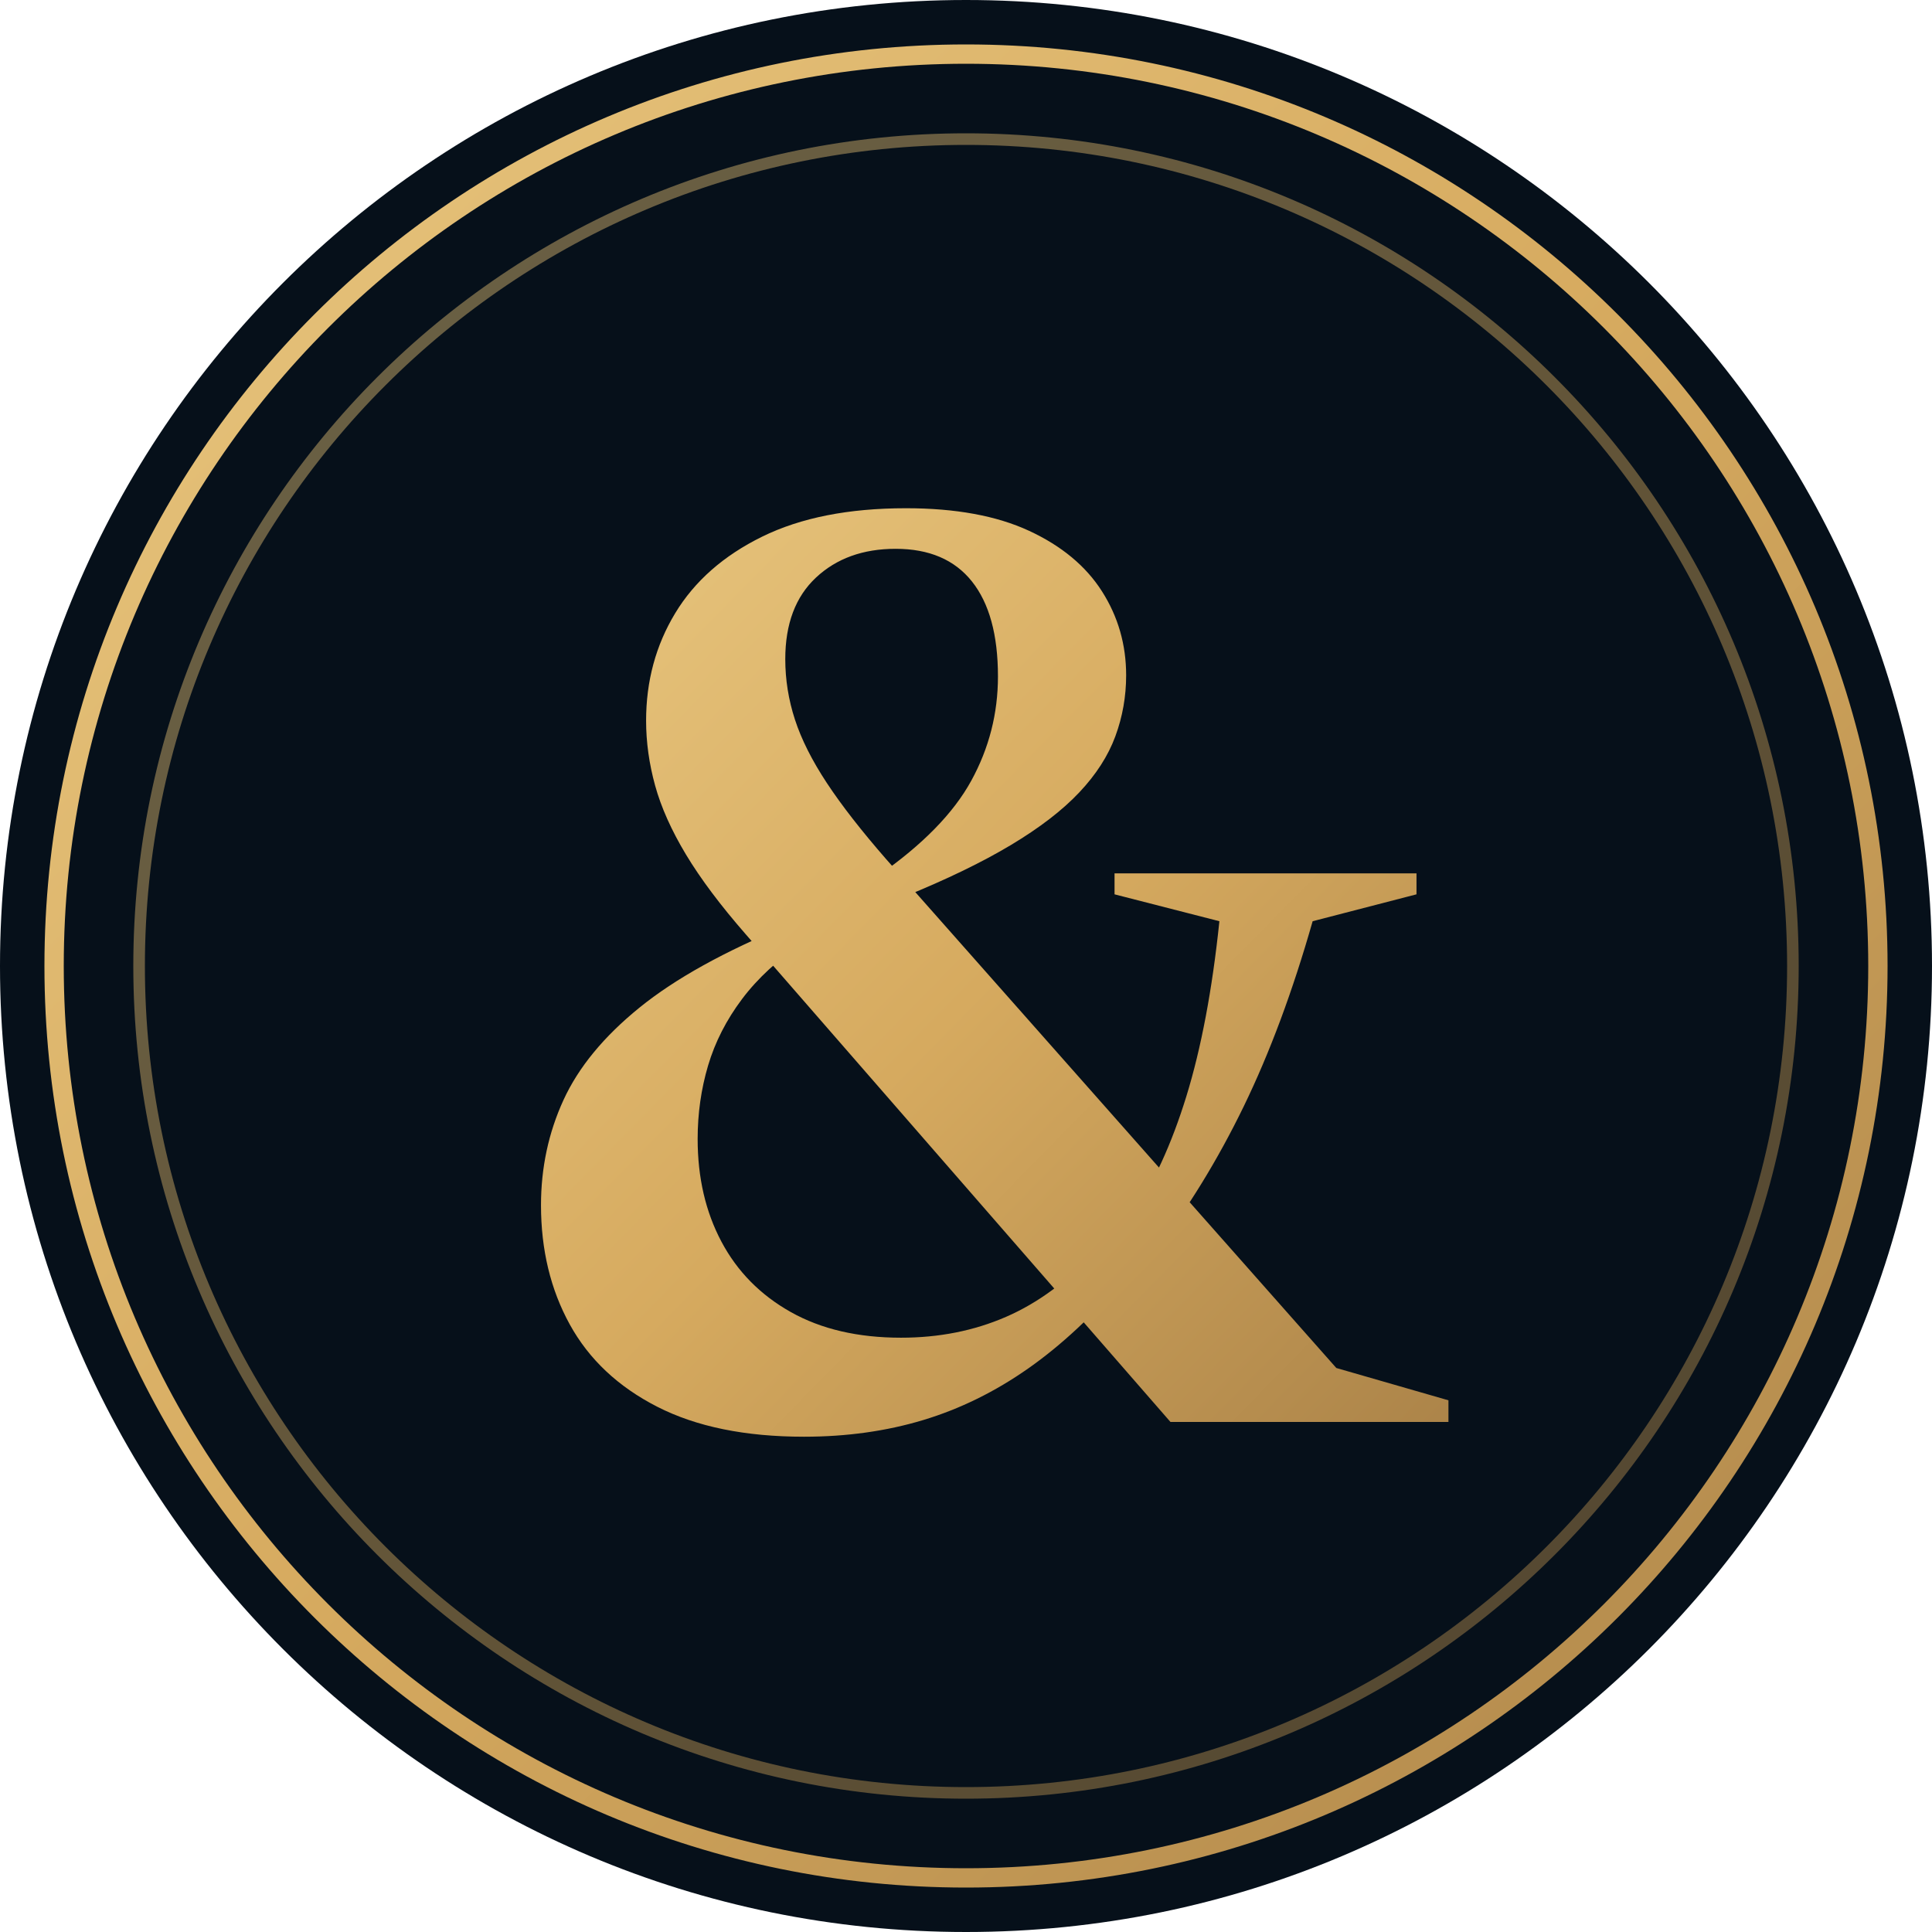
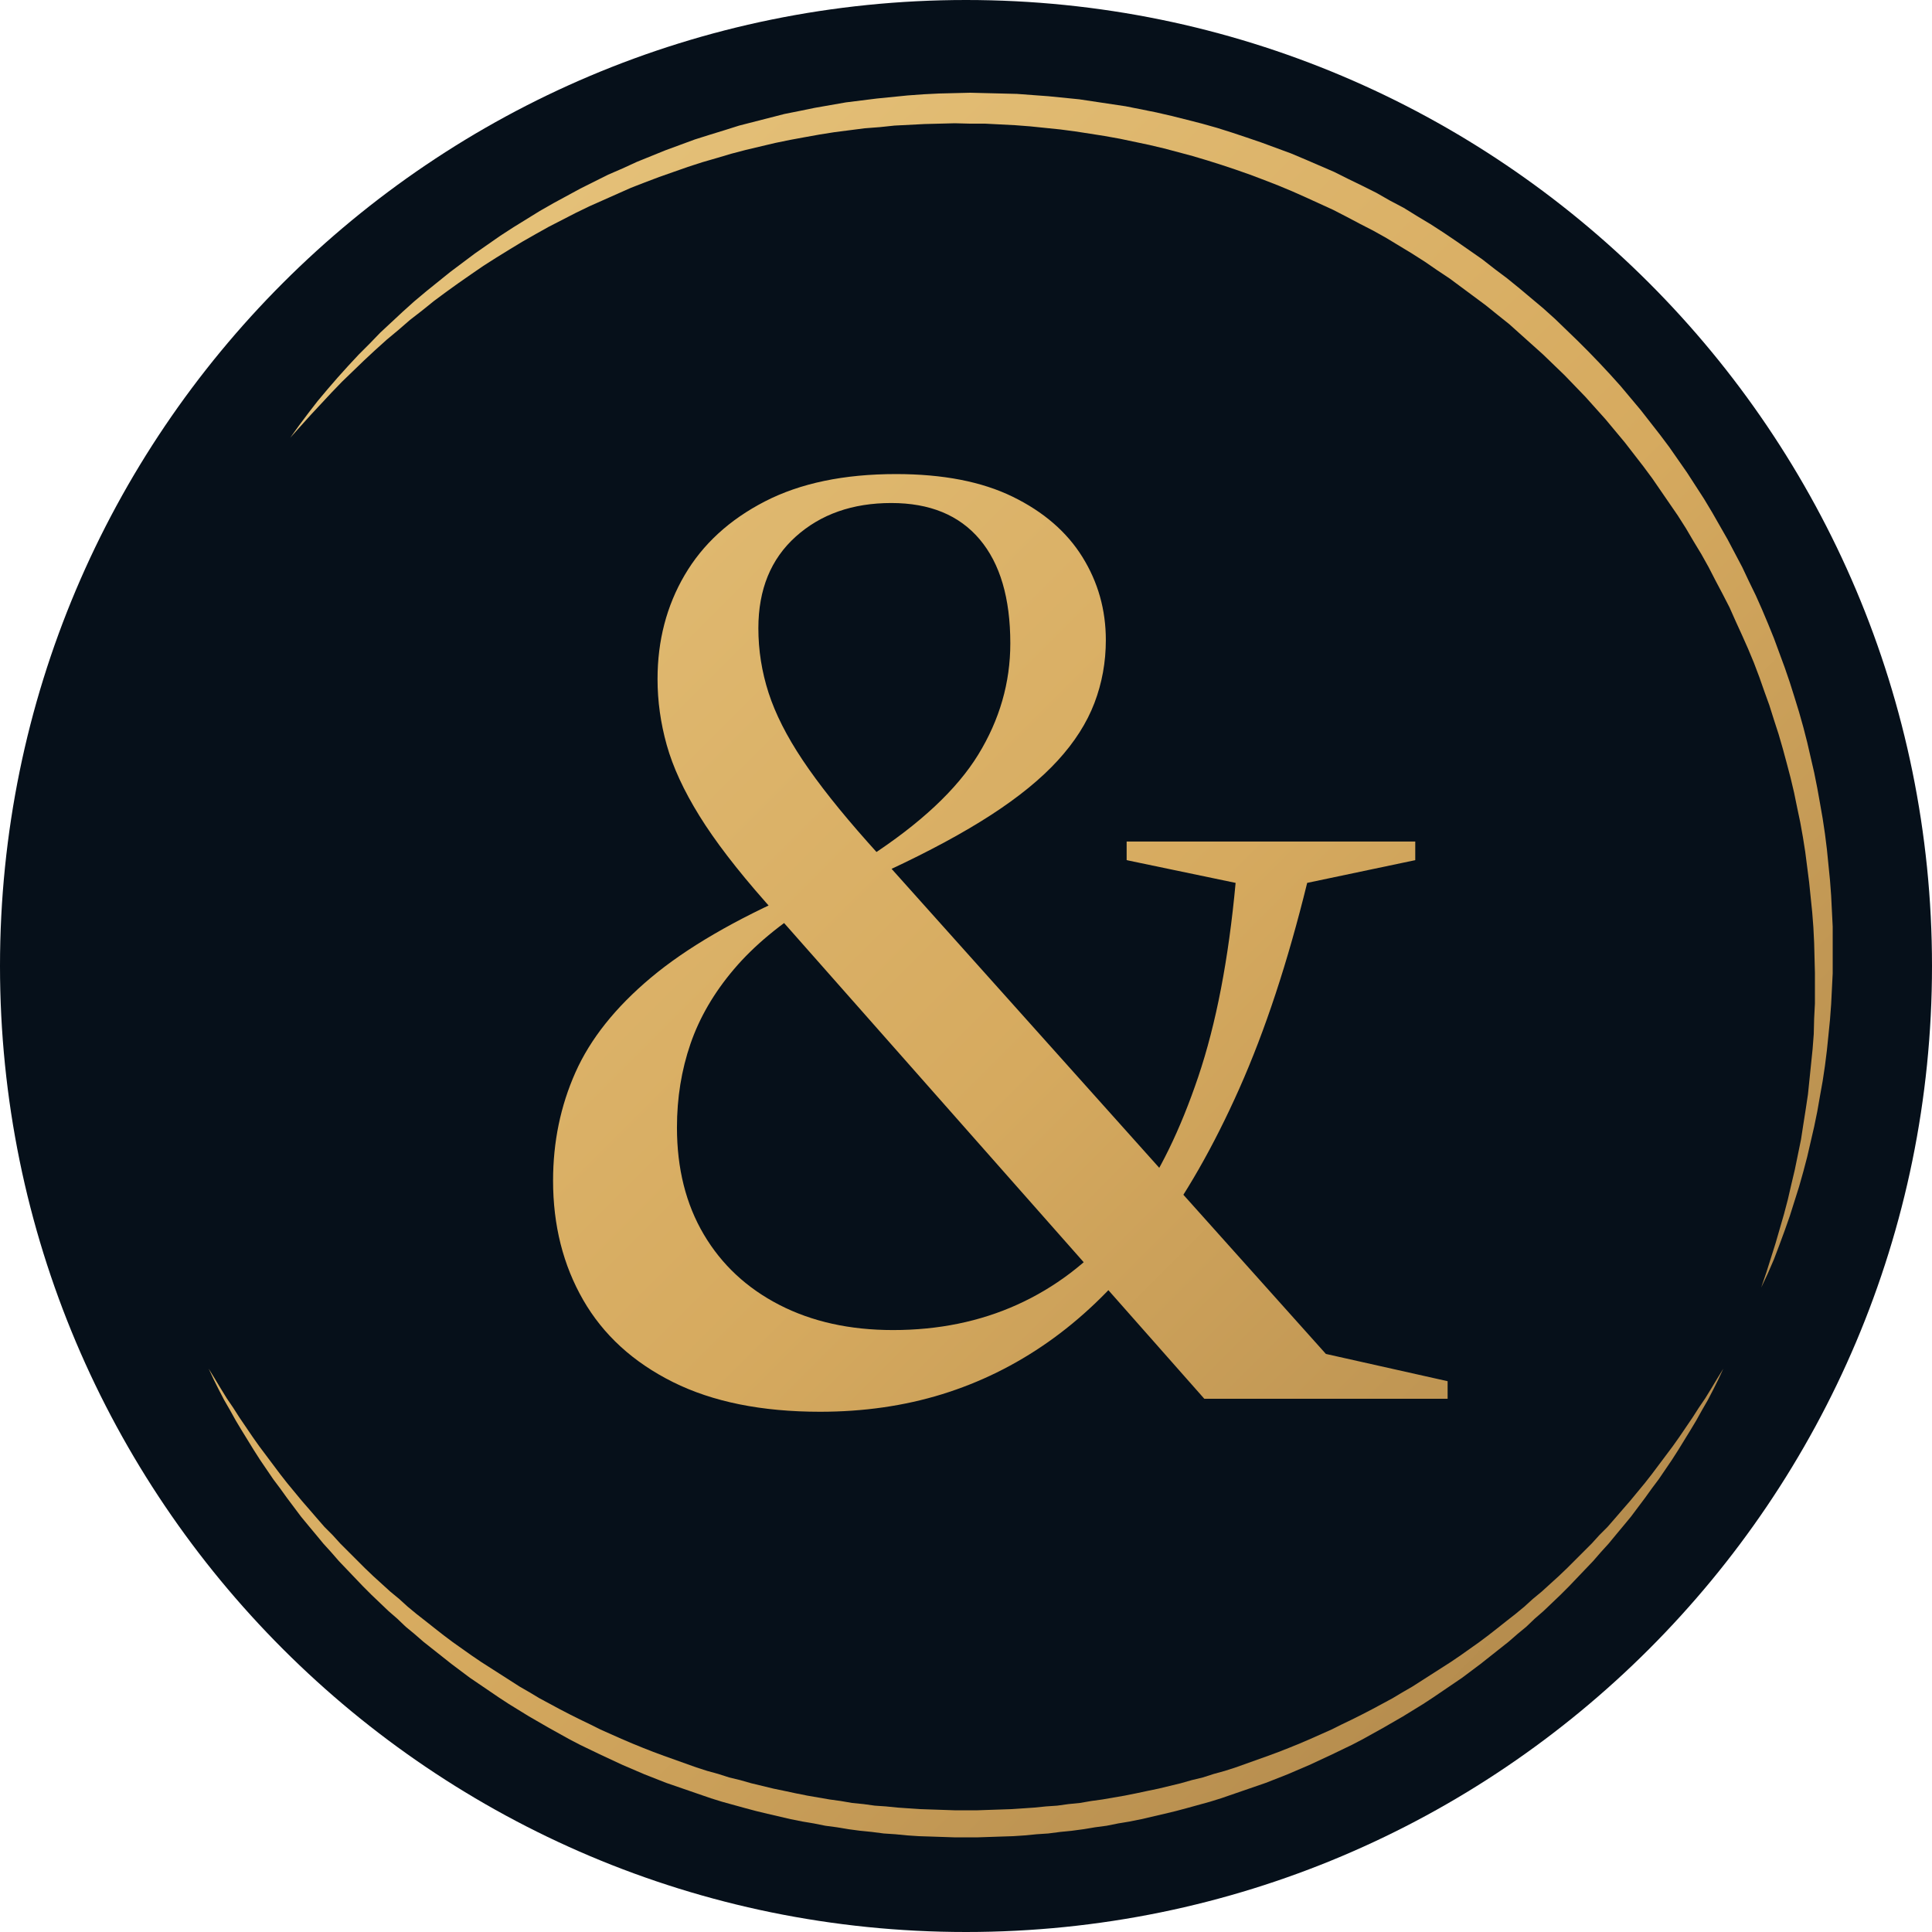
<svg xmlns="http://www.w3.org/2000/svg" viewBox="-250 -250 500 500" role="img" aria-label="F&amp;A">
  <defs>
-     <linearGradient id="g" x1="0" y1="0" x2="1" y2="1">
+     <linearGradient id="g" gradientUnits="userSpaceOnUse" x1="-200" y1="-200" x2="200" y2="200">
      <stop offset="0" stop-color="#e8c67f" />
-       <stop offset=".5" stop-color="#d6aa5f" />
+       <stop offset=".55" stop-color="#d6aa5f" />
      <stop offset="1" stop-color="#ac8449" />
    </linearGradient>
  </defs>
  <circle r="250" fill="#06101a" />
-   <g stroke="url(#g)" fill="none" stroke-width="5">
-     <circle r="236" />
-     <circle r="214" opacity=".45" stroke-width="3" />
-   </g>
-   <path fill="url(#g)" d="M-15.922 -17.972 -41.861 -6.284Q-51.898 0.476 -57.973 8.567Q-64.047 16.658 -66.749 25.765Q-69.45 34.872 -69.45 44.759Q-69.45 59.753 -63.292 71.346Q-57.134 82.938 -45.327 89.567Q-33.519 96.196 -16.827 96.196Q-2.054 96.196 10.362 90.8Q22.777 85.403 33.418 73.793L42.755 64.681Q51.242 52.475 57.024 33.74Q62.806 15.006 65.578 -11.588L38.443 -18.548V-23.973H116.588V-18.548L89.711 -11.588Q82.002 15.481 71.88 36.326Q61.759 57.17 48.46 74.431L41.149 80.766Q29.033 95.083 16.117 104.144Q3.202 113.206 -11.09 117.513Q-25.381 121.821 -41.927 121.821Q-64.719 121.821 -79.902 114.065Q-95.086 106.31 -102.538 92.774Q-109.991 79.238 -109.991 61.902Q-109.991 47.369 -104.169 34.677Q-98.347 21.984 -84.474 10.746Q-70.601 -0.493 -46.105 -10.518L-22.63 -23.423Q-5.538 -35.354 1.366 -47.957Q8.27 -60.56 8.27 -74.94Q8.27 -91.058 1.543 -99.513Q-5.185 -107.967 -18.21 -107.967Q-30.86 -107.967 -38.816 -100.532Q-46.771 -93.097 -46.771 -79.43Q-46.771 -71.456 -44.271 -63.777Q-41.771 -56.098 -36.034 -47.394Q-30.297 -38.691 -20.616 -27.596L95.837 104.034L124.856 112.398V118.0H52.914L-57.012 -8.22Q-66.829 -19.466 -72.483 -28.866Q-78.136 -38.267 -80.464 -46.729Q-82.791 -55.192 -82.791 -63.487Q-82.791 -78.857 -75.258 -91.308Q-67.725 -103.759 -52.753 -111.115Q-37.782 -118.47 -15.548 -118.47Q3.712 -118.47 16.322 -112.627Q28.933 -106.784 35.19 -96.966Q41.446 -87.149 41.446 -75.231Q41.446 -67.024 38.65 -59.443Q35.855 -51.863 29.313 -44.925Q22.772 -37.988 11.617 -31.308Q0.462 -24.628 -15.922 -17.972Z" />
+   <path d="M-174.9 -136.7L-172.6 -139.9L-170.2 -143.1L-167.8 -146.2L-165.2 -149.3L-162.6 -152.3L-159.9 -155.3L-157.2 -158.2L-154.4 -161.0L-151.6 -163.9L-148.7 -166.6L-145.8 -169.3L-142.8 -172.0L-139.7 -174.6L-136.6 -177.1L-133.5 -179.6L-130.3 -182.0L-127.1 -184.4L-123.8 -186.7L-120.5 -189.0L-117.1 -191.2L-113.7 -193.3L-110.3 -195.4L-106.8 -197.4L-103.3 -199.3L-99.8 -201.2L-96.2 -203.0L-92.6 -204.8L-88.9 -206.4L-85.2 -208.1L-81.5 -209.6L-77.8 -211.1L-74.0 -212.5L-70.2 -213.9L-66.4 -215.1L-62.5 -216.3L-58.7 -217.5L-54.8 -218.5L-50.9 -219.5L-47.0 -220.5L-43.0 -221.3L-39.1 -222.1L-35.1 -222.8L-31.1 -223.5L-27.1 -224.0L-23.1 -224.5L-19.1 -224.9L-15.1 -225.3L-11.0 -225.6L-7.0 -225.8L-3.0 -225.9L1.1 -226.0L5.1 -225.9L9.2 -225.8L13.2 -225.7L17.2 -225.4L21.3 -225.1L25.3 -224.7L29.3 -224.3L33.3 -223.7L37.3 -223.1L41.3 -222.5L45.3 -221.7L49.3 -220.9L53.2 -220.0L57.2 -219.0L61.1 -218.0L65.0 -216.9L68.8 -215.7L72.7 -214.4L76.5 -213.1L80.3 -211.7L84.1 -210.3L87.9 -208.7L91.6 -207.1L95.3 -205.5L98.9 -203.7L102.6 -201.9L106.2 -200.1L109.7 -198.1L113.3 -196.2L116.7 -194.1L120.2 -192.0L123.6 -189.8L127.0 -187.5L130.3 -185.2L133.6 -182.9L136.8 -180.4L140.0 -178.0L143.2 -175.4L146.3 -172.8L149.4 -170.2L152.4 -167.5L155.3 -164.7L158.2 -161.9L161.1 -159.0L163.9 -156.1L166.7 -153.1L169.4 -150.1L172.0 -147.0L174.6 -143.9L177.1 -140.7L179.6 -137.5L182.0 -134.3L184.3 -131.0L186.6 -127.7L188.8 -124.3L191.0 -120.9L193.1 -117.4L195.1 -113.9L197.1 -110.4L199.0 -106.8L200.9 -103.2L202.6 -99.6L204.4 -95.9L206.0 -92.3L207.6 -88.5L209.1 -84.8L210.5 -81.0L211.9 -77.2L213.2 -73.4L214.4 -69.6L215.6 -65.7L216.7 -61.8L217.7 -57.9L218.6 -54.0L219.5 -50.1L220.3 -46.1L221.0 -42.2L221.7 -38.2L222.3 -34.2L222.8 -30.2L223.2 -26.2L223.6 -22.2L223.9 -18.2L224.1 -14.2L224.3 -10.2L224.3 -6.2L224.3 -2.2L224.3 1.9L224.1 5.9L223.9 9.9L223.6 13.9L223.2 17.9L222.8 21.8L222.3 25.8L221.7 29.8L221.0 33.7L220.3 37.7L219.5 41.6L218.6 45.5L217.7 49.4L216.7 53.2L215.6 57.1L214.4 60.9L213.2 64.7L211.9 68.4L210.5 72.2L209.1 75.9L207.5 79.6L205.8 83.2L205.8 83.2L207.1 79.4L208.3 75.6L209.5 71.8L210.6 68.0L211.7 64.2L212.7 60.4L213.6 56.5L214.5 52.7L215.3 48.8L216.1 44.9L216.7 41.0L217.3 37.2L217.9 33.2L218.3 29.3L218.7 25.4L219.1 21.5L219.4 17.6L219.5 13.6L219.7 9.7L219.7 5.8L219.7 1.8L219.6 -2.1L219.5 -6.0L219.3 -10.0L219.0 -13.9L218.6 -17.8L218.2 -21.7L217.7 -25.6L217.2 -29.5L216.6 -33.3L215.9 -37.2L215.1 -41.0L214.3 -44.9L213.4 -48.7L212.4 -52.5L211.4 -56.2L210.3 -60.0L209.1 -63.7L207.9 -67.5L206.6 -71.1L205.3 -74.8L203.9 -78.5L202.4 -82.1L200.8 -85.7L199.2 -89.2L197.6 -92.8L195.8 -96.3L194.0 -99.7L192.2 -103.2L190.3 -106.6L188.3 -109.9L186.3 -113.3L184.2 -116.6L182.0 -119.8L179.8 -123.0L177.6 -126.2L175.3 -129.3L172.9 -132.4L170.5 -135.5L168.0 -138.5L165.5 -141.5L162.9 -144.4L160.3 -147.3L157.6 -150.1L154.9 -152.9L152.1 -155.6L149.3 -158.3L146.4 -160.9L143.5 -163.5L140.6 -166.1L137.6 -168.5L134.5 -171.0L131.4 -173.3L128.3 -175.6L125.2 -177.9L121.9 -180.1L118.7 -182.3L115.4 -184.4L112.1 -186.4L108.8 -188.4L105.4 -190.3L101.9 -192.1L98.5 -193.9L95.0 -195.7L91.5 -197.3L88.0 -198.9L84.4 -200.5L80.8 -202.0L77.2 -203.4L73.5 -204.8L69.8 -206.1L66.2 -207.3L62.4 -208.5L58.7 -209.6L55.0 -210.6L51.2 -211.6L47.4 -212.5L43.6 -213.3L39.8 -214.1L35.9 -214.8L32.1 -215.4L28.2 -216.0L24.4 -216.5L20.5 -216.9L16.6 -217.3L12.7 -217.6L8.8 -217.8L4.9 -218.0L1.0 -218.0L-2.9 -218.1L-6.8 -218.0L-10.7 -217.9L-14.6 -217.7L-18.5 -217.5L-22.3 -217.1L-26.2 -216.8L-30.1 -216.3L-34.0 -215.8L-37.8 -215.2L-41.7 -214.5L-45.5 -213.8L-49.4 -213.0L-53.2 -212.1L-57.0 -211.2L-60.8 -210.2L-64.5 -209.1L-68.3 -208.0L-72.0 -206.8L-75.7 -205.5L-79.4 -204.2L-83.1 -202.8L-86.7 -201.4L-90.3 -199.8L-93.9 -198.2L-97.5 -196.6L-101.0 -194.9L-104.5 -193.1L-108.0 -191.3L-111.4 -189.4L-114.9 -187.4L-118.2 -185.4L-121.6 -183.3L-124.9 -181.2L-128.1 -179.0L-131.4 -176.7L-134.6 -174.4L-137.7 -172.1L-140.8 -169.6L-143.9 -167.2L-146.9 -164.6L-149.9 -162.1L-152.9 -159.4L-155.8 -156.7L-158.6 -154.0L-161.5 -151.2L-164.2 -148.4L-166.9 -145.5L-169.6 -142.6L-172.3 -139.6L-174.9 -136.7Z" fill="url(#g)" />
+   <path d="M196.0 104.2L194.7 107.0L193.4 109.6L192.0 112.3L190.5 114.9L189.0 117.6L187.5 120.1L185.9 122.7L184.3 125.3L182.7 127.8L181.0 130.3L179.3 132.8L177.5 135.2L175.7 137.7L173.9 140.1L172.1 142.5L170.2 144.8L168.2 147.2L166.3 149.5L164.3 151.7L162.3 154.0L160.2 156.2L158.1 158.4L156.0 160.6L153.9 162.7L151.7 164.8L149.5 166.9L147.2 168.9L145.0 171.0L142.7 172.9L140.4 174.9L138.0 176.8L135.6 178.7L133.2 180.6L130.8 182.4L128.4 184.2L125.9 185.9L123.4 187.6L120.9 189.3L118.3 191.0L115.7 192.6L113.1 194.2L110.5 195.7L107.9 197.2L105.2 198.7L102.5 200.2L99.8 201.6L97.1 202.9L94.4 204.2L91.6 205.5L88.8 206.8L86.0 208.0L83.2 209.2L80.4 210.3L77.6 211.4L74.7 212.4L71.8 213.4L68.9 214.4L66.0 215.4L63.1 216.3L60.2 217.1L57.3 217.9L54.3 218.7L51.4 219.4L48.4 220.1L45.4 220.8L42.4 221.4L39.4 221.9L36.4 222.5L33.4 222.9L30.4 223.4L27.4 223.8L24.4 224.1L21.3 224.5L18.3 224.7L15.2 225.0L12.2 225.2L9.1 225.3L6.1 225.4L3.1 225.5L0.0 225.5L-3.1 225.5L-6.1 225.4L-9.1 225.3L-12.2 225.2L-15.2 225.0L-18.3 224.7L-21.3 224.5L-24.4 224.1L-27.4 223.8L-30.4 223.4L-33.4 222.9L-36.4 222.5L-39.4 221.9L-42.4 221.4L-45.4 220.8L-48.4 220.1L-51.4 219.4L-54.3 218.7L-57.3 217.9L-60.2 217.1L-63.1 216.3L-66.0 215.4L-68.9 214.4L-71.8 213.4L-74.7 212.4L-77.6 211.4L-80.4 210.3L-83.2 209.2L-86.0 208.0L-88.8 206.8L-91.6 205.5L-94.4 204.2L-97.1 202.9L-99.8 201.6L-102.5 200.2L-105.2 198.7L-107.9 197.2L-110.5 195.7L-113.1 194.2L-115.7 192.6L-118.3 191.0L-120.9 189.3L-123.4 187.6L-125.9 185.9L-128.4 184.2L-130.8 182.4L-133.2 180.6L-135.6 178.7L-138.0 176.8L-140.4 174.9L-142.7 172.9L-145.0 171.0L-147.2 168.9L-149.5 166.9L-151.7 164.8L-153.9 162.7L-156.0 160.6L-158.1 158.4L-160.2 156.2L-162.3 154.0L-164.3 151.7L-166.3 149.5L-168.2 147.2L-170.2 144.8L-172.1 142.5L-173.9 140.1L-175.7 137.7L-177.5 135.2L-179.3 132.8L-181.0 130.3L-182.7 127.8L-184.3 125.3L-185.9 122.7L-187.5 120.1L-189.0 117.6L-190.5 114.9L-192.0 112.3L-193.4 109.6L-194.7 107.0L-196.0 104.2L-196.0 104.2L-194.4 106.8L-192.9 109.3L-191.3 111.9L-189.6 114.4L-188.0 116.9L-186.3 119.4L-184.6 121.9L-182.9 124.3L-181.1 126.7L-179.3 129.1L-177.5 131.5L-175.7 133.8L-173.8 136.1L-171.9 138.4L-169.9 140.7L-168.0 142.9L-166.0 145.2L-163.9 147.3L-161.9 149.5L-159.8 151.6L-157.7 153.7L-155.6 155.8L-153.4 157.9L-151.2 159.9L-149.0 161.9L-146.7 163.8L-144.5 165.8L-142.2 167.7L-139.9 169.5L-137.5 171.4L-135.2 173.2L-132.8 175.0L-130.4 176.7L-128.0 178.4L-125.5 180.1L-123.0 181.7L-120.5 183.3L-118.0 184.9L-115.5 186.5L-112.9 188.0L-110.4 189.5L-107.8 190.9L-105.2 192.3L-102.5 193.7L-99.9 195.0L-97.2 196.3L-94.6 197.6L-91.9 198.8L-89.2 200.0L-86.4 201.2L-83.7 202.3L-80.9 203.4L-78.2 204.4L-75.4 205.4L-72.6 206.4L-69.8 207.4L-67.0 208.3L-64.1 209.1L-61.3 210.0L-58.4 210.7L-55.6 211.5L-52.7 212.2L-49.8 212.9L-46.9 213.5L-44.1 214.1L-41.1 214.7L-38.2 215.2L-35.3 215.7L-32.4 216.1L-29.5 216.6L-26.5 216.9L-23.6 217.3L-20.7 217.5L-17.7 217.8L-14.8 218.0L-11.8 218.2L-8.9 218.3L-5.9 218.4L-3.0 218.5L0.0 218.5L3.0 218.5L5.9 218.4L8.9 218.3L11.8 218.2L14.8 218.0L17.7 217.8L20.7 217.5L23.6 217.3L26.5 216.9L29.5 216.6L32.4 216.1L35.3 215.7L38.2 215.2L41.1 214.7L44.1 214.1L46.9 213.5L49.8 212.9L52.7 212.2L55.6 211.5L58.4 210.7L61.3 210.0L64.1 209.1L67.0 208.3L69.8 207.4L72.6 206.4L75.4 205.4L78.2 204.4L80.9 203.4L83.7 202.3L86.4 201.2L89.2 200.0L91.9 198.8L94.6 197.6L97.2 196.3L99.9 195.0L102.5 193.7L105.2 192.3L107.8 190.9L110.4 189.5L112.9 188.0L115.5 186.5L118.0 184.9L120.5 183.3L123.0 181.7L125.5 180.1L128.0 178.4L130.4 176.7L132.8 175.0L135.2 173.2L137.5 171.4L139.9 169.5L142.2 167.7L144.5 165.8L146.7 163.8L149.0 161.9L151.2 159.9L153.4 157.9L155.6 155.8L157.7 153.7L159.8 151.6L161.9 149.5L163.9 147.3L166.0 145.2L168.0 142.9L169.9 140.7L171.9 138.4L173.8 136.1L175.7 133.8L177.5 131.5L179.3 129.1L181.1 126.7L182.9 124.3L184.6 121.9L186.3 119.4L188.0 116.9L189.6 114.4L191.3 111.9L192.9 109.3L194.4 106.8L196.0 104.2Z" fill="url(#g)" />
+   <path fill="url(#g)" d="M-19.892 -24.844 -39.524 -16.23Q-52.303 -8.301 -60.049 0.823Q-67.795 9.946 -71.3 20.126Q-74.805 30.306 -74.805 41.788Q-74.805 57.699 -67.871 69.453Q-60.936 81.207 -48.286 87.712Q-35.635 94.217 -18.892 94.217Q-1.265 94.217 13.281 87.639Q27.827 81.061 38.82 68.291L43.677 62.347Q53.169 49.225 60.108 28.666Q67.048 8.106 69.775 -21.51L41.575 -27.394V-32.21H116.268V-27.394L88.295 -21.51Q80.768 9.161 70.754 31.678Q60.74 54.194 48.745 70.165L44.751 74.884Q33.973 88.389 21.213 97.346Q8.454 106.303 -6.223 110.833Q-20.901 115.362 -37.762 115.362Q-60.429 115.362 -75.849 107.674Q-91.268 99.986 -99.067 86.441Q-106.866 72.895 -106.866 55.539Q-106.866 40.555 -101.083 27.551Q-95.3 14.547 -81.558 3.028Q-67.817 -8.49 -43.751 -19.004L-25.312 -28.088Q-5.138 -41.164 3.165 -54.698Q11.468 -68.233 11.468 -83.5Q11.468 -101.046 3.53 -110.432Q-4.407 -119.819 -19.322 -119.819Q-34.371 -119.819 -44.053 -111.131Q-53.735 -102.444 -53.735 -87.42Q-53.735 -78.871 -51.095 -70.703Q-48.455 -62.536 -42.283 -53.296Q-36.111 -44.056 -25.449 -32.058L93.14 100.397L124.642 107.452V112.0H61.674L-51.911 -16.591Q-62.96 -29.109 -69.011 -38.888Q-75.061 -48.666 -77.446 -57.179Q-79.83 -65.692 -79.83 -74.257Q-79.83 -89.185 -72.815 -101.166Q-65.799 -113.147 -52.051 -120.23Q-38.303 -127.312 -18.114 -127.312Q0.073 -127.312 12.07 -121.455Q24.067 -115.597 30.128 -105.847Q36.19 -96.096 36.19 -84.35Q36.19 -75.801 33.235 -68.062Q30.281 -60.322 23.748 -53.184Q17.215 -46.045 6.487 -39.095Q-4.241 -32.145 -19.892 -24.844Z" />
</svg>
